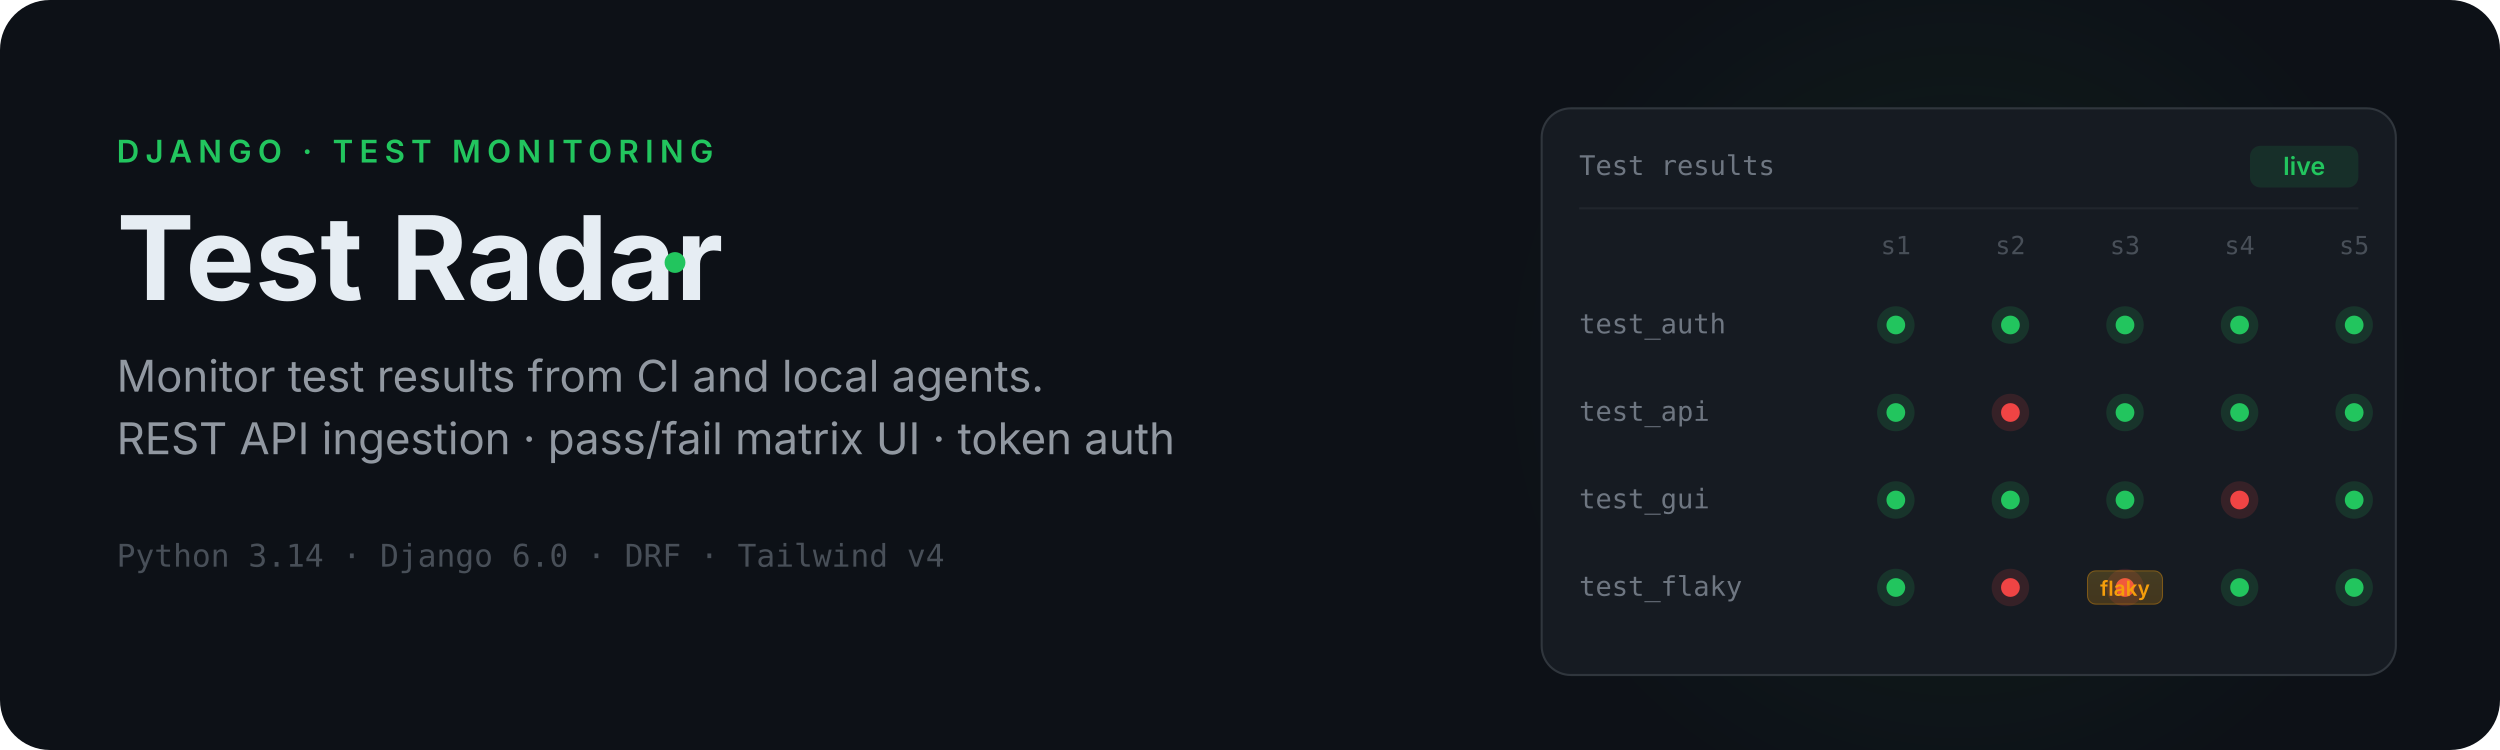
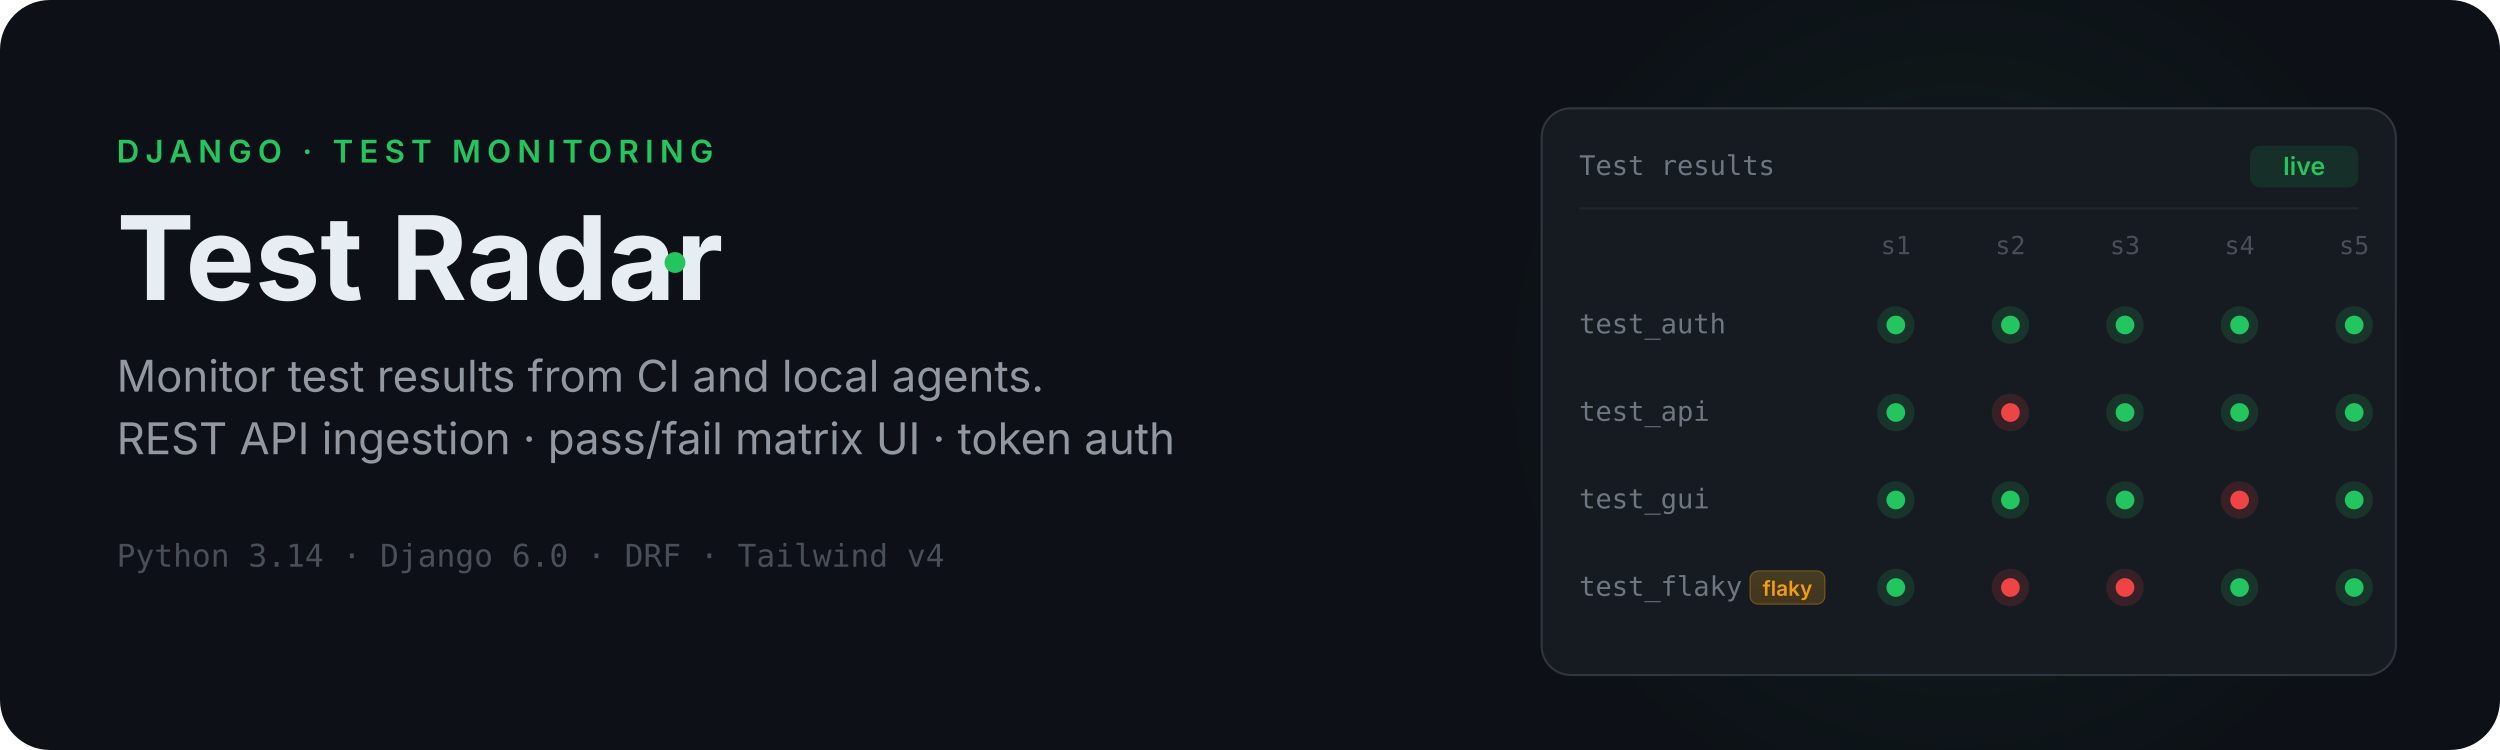
<svg xmlns="http://www.w3.org/2000/svg" width="1200" height="360" viewBox="0 0 1200 360" role="img" aria-labelledby="hero-title hero-desc">
  <defs>
    <radialGradient id="sweep" cx="50%" cy="50%" r="50%">
      <stop offset="0%" stop-color="#22c55e" stop-opacity="0.12" />
      <stop offset="60%" stop-color="#22c55e" stop-opacity="0.03" />
      <stop offset="100%" stop-color="#22c55e" stop-opacity="0" />
    </radialGradient>
    <linearGradient id="flaky-grad" x1="0%" y1="0%" x2="0%" y2="100%">
      <stop offset="0%" stop-color="#fbbf24" />
      <stop offset="100%" stop-color="#f59e0b" />
    </linearGradient>
  </defs>
  <rect width="1200" height="360" rx="24" fill="#0d1117" />
  <circle cx="940" cy="180" r="220" fill="url(#sweep)" />
  <g id="title-block">
    <text x="56" y="78" font-family="-apple-system, BlinkMacSystemFont, 'Segoe UI', sans-serif" font-size="15" font-weight="600" fill="#22c55e" letter-spacing="3">
      DJANGO · TEST MONITORING
    </text>
    <g transform="translate(56 96)">
      <text x="0" y="48" font-family="-apple-system, BlinkMacSystemFont, 'Segoe UI', sans-serif" font-size="56" font-weight="700" fill="#e6edf3">
        Test Radar
      </text>
      <circle cx="268" cy="30" r="5" fill="#22c55e" />
    </g>
    <text x="56" y="188" font-family="-apple-system, BlinkMacSystemFont, 'Segoe UI', sans-serif" font-size="21" fill="#9198a1">
      Monitor test results from CI and local agents.
    </text>
    <text x="56" y="218" font-family="-apple-system, BlinkMacSystemFont, 'Segoe UI', sans-serif" font-size="21" fill="#9198a1">
      REST API ingestion · pass/fail matrix UI · token auth
    </text>
    <text x="56" y="272" font-family="ui-monospace, SFMono-Regular, Menlo, monospace" font-size="15" fill="#484f58">
      Python 3.14  ·  Django 6.0  ·  DRF  ·  Tailwind v4
    </text>
  </g>
  <g id="proof-matrix" transform="translate(740 52)">
    <rect width="410" height="272" rx="14" fill="#161b22" stroke="#30363d" stroke-width="1" />
    <text x="18" y="32" font-family="ui-monospace, SFMono-Regular, Menlo, monospace" font-size="13" fill="#6e7681">
      Test results
    </text>
    <rect x="340" y="18" width="52" height="20" rx="5" fill="#22c55e" fill-opacity="0.12" />
    <text x="366" y="32" font-family="-apple-system, BlinkMacSystemFont, 'Segoe UI', sans-serif" font-size="12" font-weight="600" fill="#22c55e" text-anchor="middle">
      live
    </text>
    <line x1="18" y1="48" x2="392" y2="48" stroke="#21262d" stroke-width="1" />
    <g font-family="ui-monospace, SFMono-Regular, Menlo, monospace" font-size="12" fill="#484f58" text-anchor="middle">
      <text x="170" y="70">s1</text>
      <text x="225" y="70">s2</text>
      <text x="280" y="70">s3</text>
      <text x="335" y="70">s4</text>
      <text x="390" y="70">s5</text>
    </g>
    <g font-family="ui-monospace, SFMono-Regular, Menlo, monospace" font-size="13" fill="#6e7681">
      <text x="18" y="108">test_auth</text>
      <text x="18" y="150">test_api</text>
      <text x="18" y="192">test_gui</text>
      <text x="18" y="234">test_flaky</text>
    </g>
    <g>
      <circle cx="170" cy="104" r="9" fill="#22c55e" fill-opacity="0.15" />
      <circle cx="170" cy="104" r="4.5" fill="#22c55e" />
      <circle cx="225" cy="104" r="9" fill="#22c55e" fill-opacity="0.15" />
      <circle cx="225" cy="104" r="4.5" fill="#22c55e" />
      <circle cx="280" cy="104" r="9" fill="#22c55e" fill-opacity="0.15" />
      <circle cx="280" cy="104" r="4.5" fill="#22c55e" />
      <circle cx="335" cy="104" r="9" fill="#22c55e" fill-opacity="0.15" />
      <circle cx="335" cy="104" r="4.5" fill="#22c55e" />
      <circle cx="390" cy="104" r="9" fill="#22c55e" fill-opacity="0.15" />
      <circle cx="390" cy="104" r="4.5" fill="#22c55e" />
    </g>
    <g>
      <circle cx="170" cy="146" r="9" fill="#22c55e" fill-opacity="0.15" />
      <circle cx="170" cy="146" r="4.5" fill="#22c55e" />
      <circle cx="225" cy="146" r="9" fill="#ef4444" fill-opacity="0.15" />
      <circle cx="225" cy="146" r="4.5" fill="#ef4444" />
      <circle cx="280" cy="146" r="9" fill="#22c55e" fill-opacity="0.15" />
      <circle cx="280" cy="146" r="4.5" fill="#22c55e" />
      <circle cx="335" cy="146" r="9" fill="#22c55e" fill-opacity="0.15" />
      <circle cx="335" cy="146" r="4.5" fill="#22c55e" />
      <circle cx="390" cy="146" r="9" fill="#22c55e" fill-opacity="0.15" />
      <circle cx="390" cy="146" r="4.5" fill="#22c55e" />
    </g>
    <g>
      <circle cx="170" cy="188" r="9" fill="#22c55e" fill-opacity="0.15" />
      <circle cx="170" cy="188" r="4.5" fill="#22c55e" />
      <circle cx="225" cy="188" r="9" fill="#22c55e" fill-opacity="0.15" />
      <circle cx="225" cy="188" r="4.5" fill="#22c55e" />
      <circle cx="280" cy="188" r="9" fill="#22c55e" fill-opacity="0.15" />
      <circle cx="280" cy="188" r="4.5" fill="#22c55e" />
      <circle cx="335" cy="188" r="9" fill="#ef4444" fill-opacity="0.15" />
      <circle cx="335" cy="188" r="4.5" fill="#ef4444" />
      <circle cx="390" cy="188" r="9" fill="#22c55e" fill-opacity="0.15" />
      <circle cx="390" cy="188" r="4.5" fill="#22c55e" />
    </g>
    <g>
      <circle cx="170" cy="230" r="9" fill="#22c55e" fill-opacity="0.15" />
      <circle cx="170" cy="230" r="4.5" fill="#22c55e" />
      <circle cx="225" cy="230" r="9" fill="#ef4444" fill-opacity="0.15" />
      <circle cx="225" cy="230" r="4.5" fill="#ef4444" />
      <circle cx="280" cy="230" r="9" fill="#ef4444" fill-opacity="0.15" />
      <circle cx="280" cy="230" r="4.5" fill="#ef4444" />
      <circle cx="335" cy="230" r="9" fill="#22c55e" fill-opacity="0.15" />
      <circle cx="335" cy="230" r="4.5" fill="#22c55e" />
      <circle cx="390" cy="230" r="9" fill="#22c55e" fill-opacity="0.15" />
      <circle cx="390" cy="230" r="4.5" fill="#22c55e" />
    </g>
-     <rect x="262" y="222" width="36" height="16" rx="4" fill="url(#flaky-grad)" fill-opacity="0.2" stroke="#f59e0b" stroke-width="0.5" stroke-opacity="0.4" />
-     <text x="280" y="234" font-family="-apple-system, BlinkMacSystemFont, 'Segoe UI', sans-serif" font-size="10" font-weight="600" fill="#f59e0b" text-anchor="middle">
+     <rect x="100" y="222" width="36" height="16" rx="4" fill="url(#flaky-grad)" fill-opacity="0.2" stroke="#f59e0b" stroke-width="0.5" stroke-opacity="0.4" />
+     <text x="118" y="234" font-family="-apple-system, BlinkMacSystemFont, 'Segoe UI', sans-serif" font-size="10" font-weight="600" fill="#f59e0b" text-anchor="middle">
      flaky
    </text>
  </g>
</svg>
